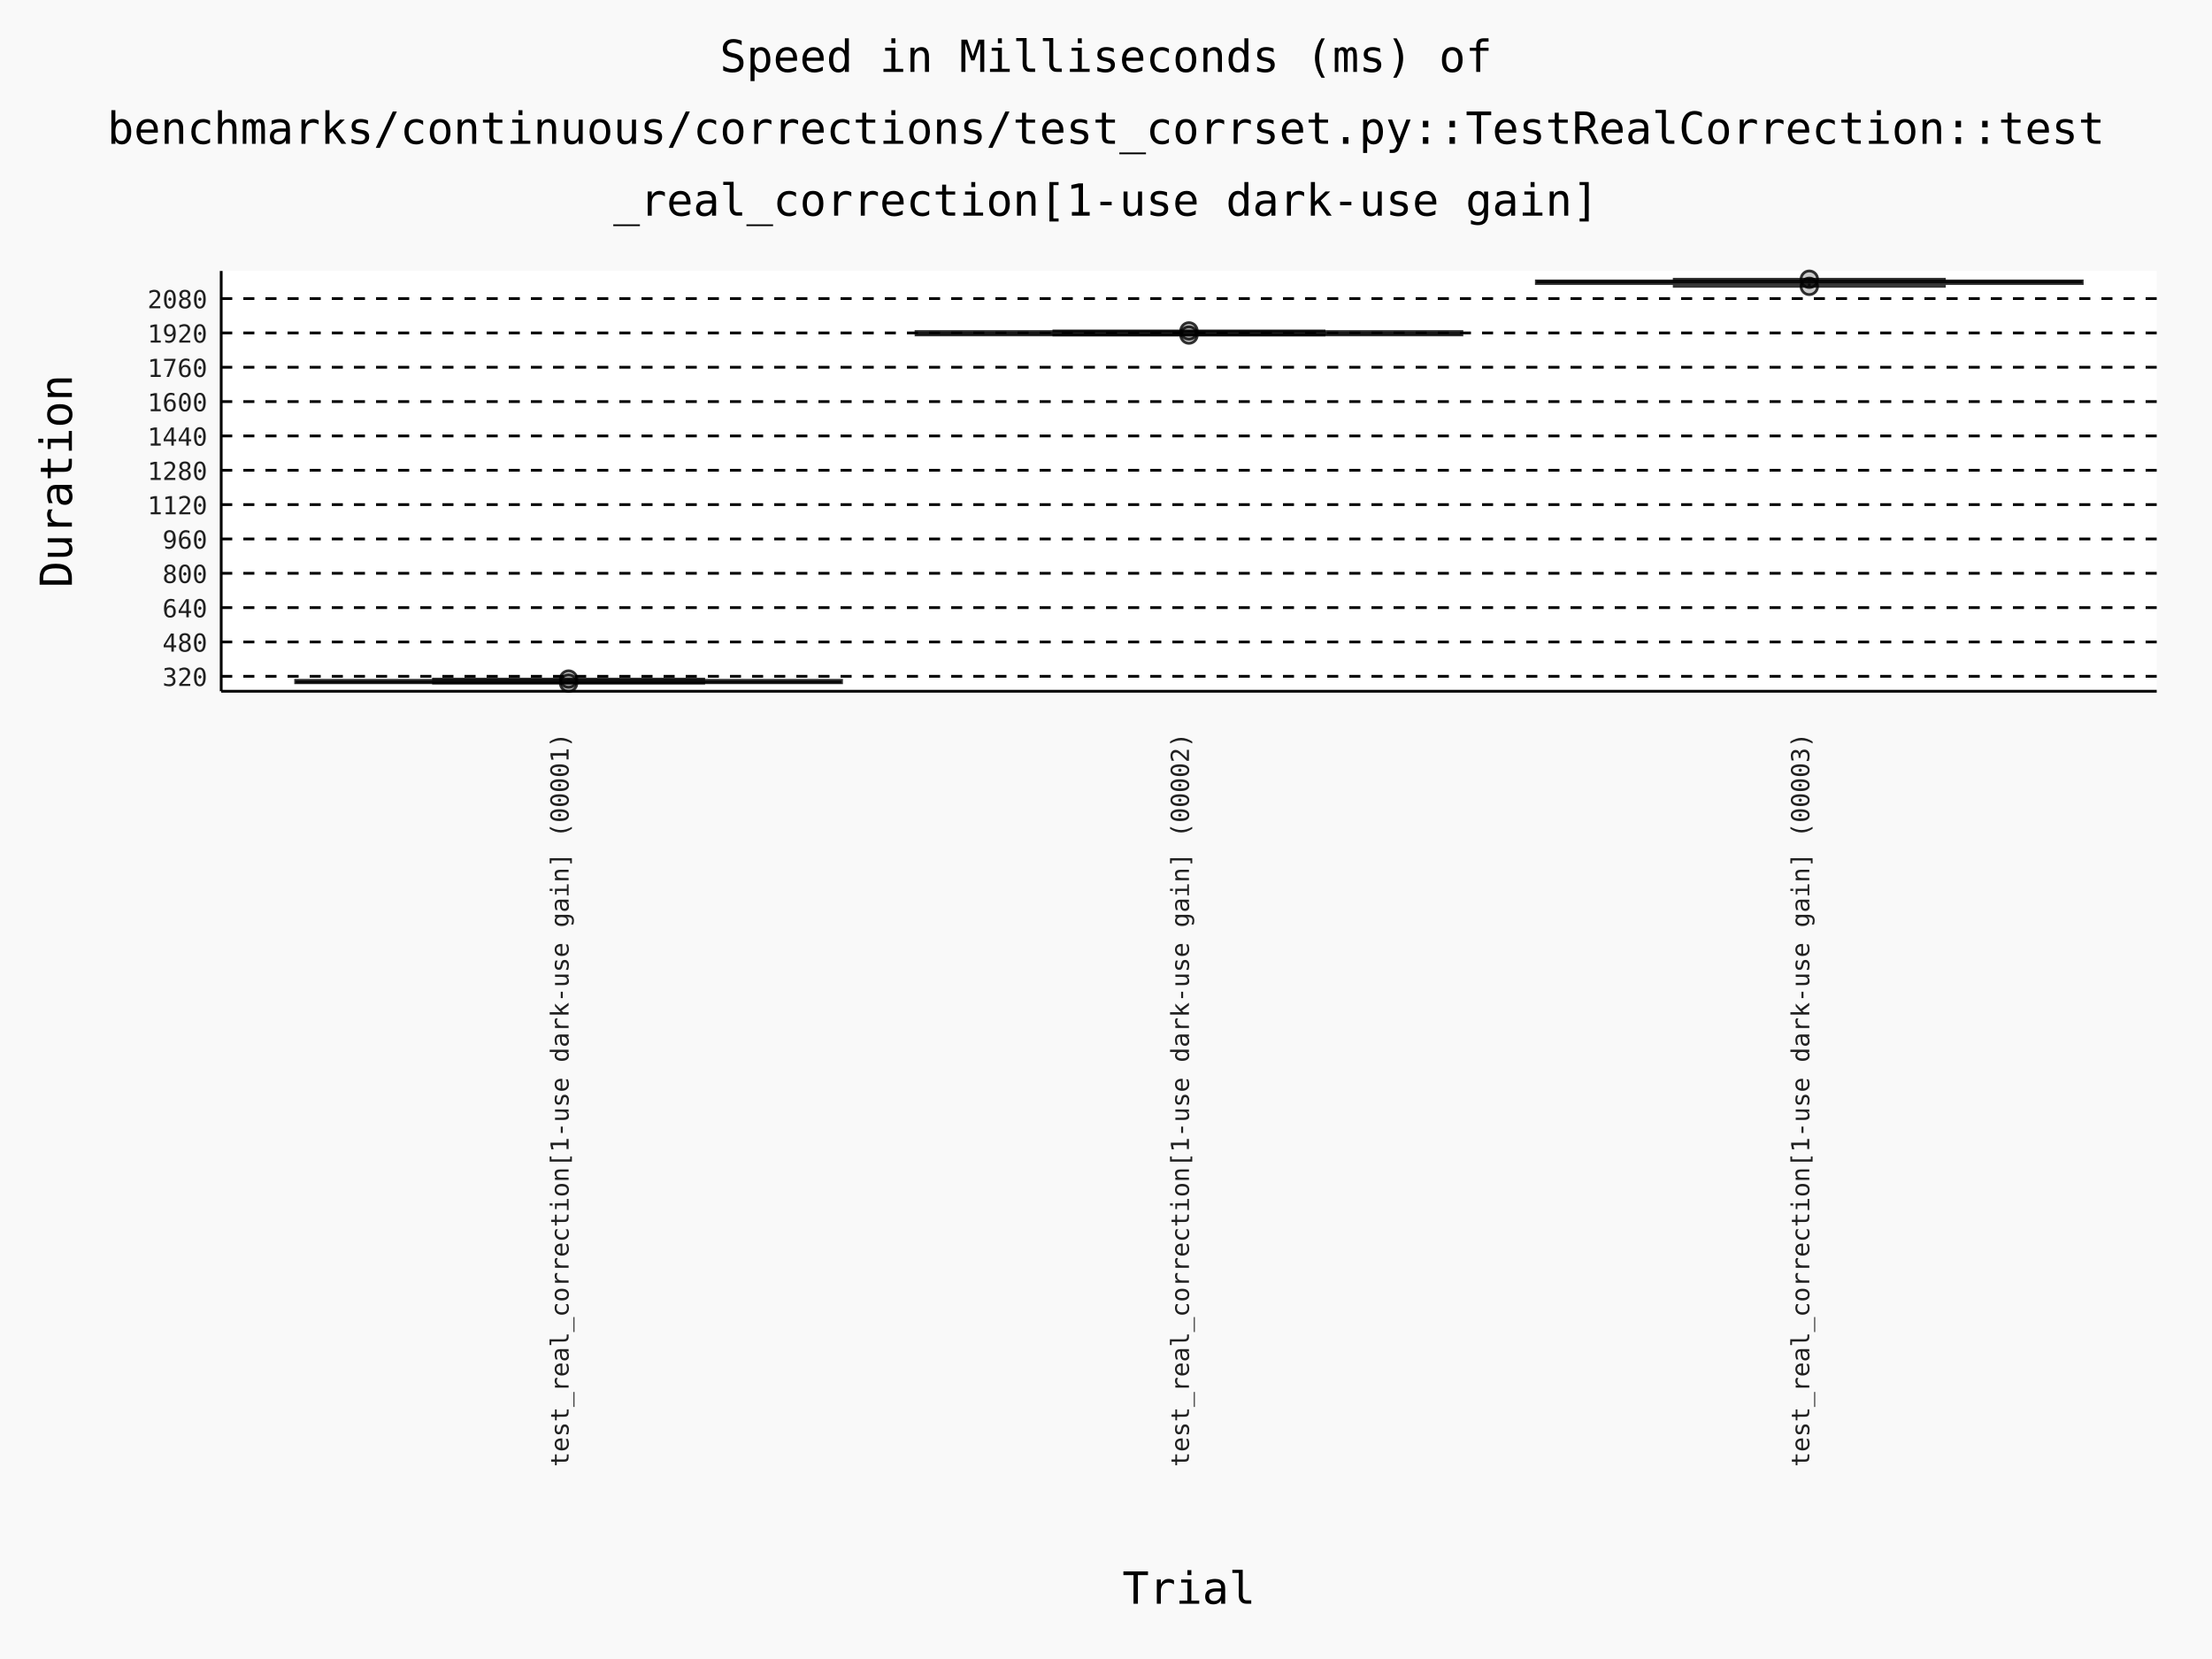
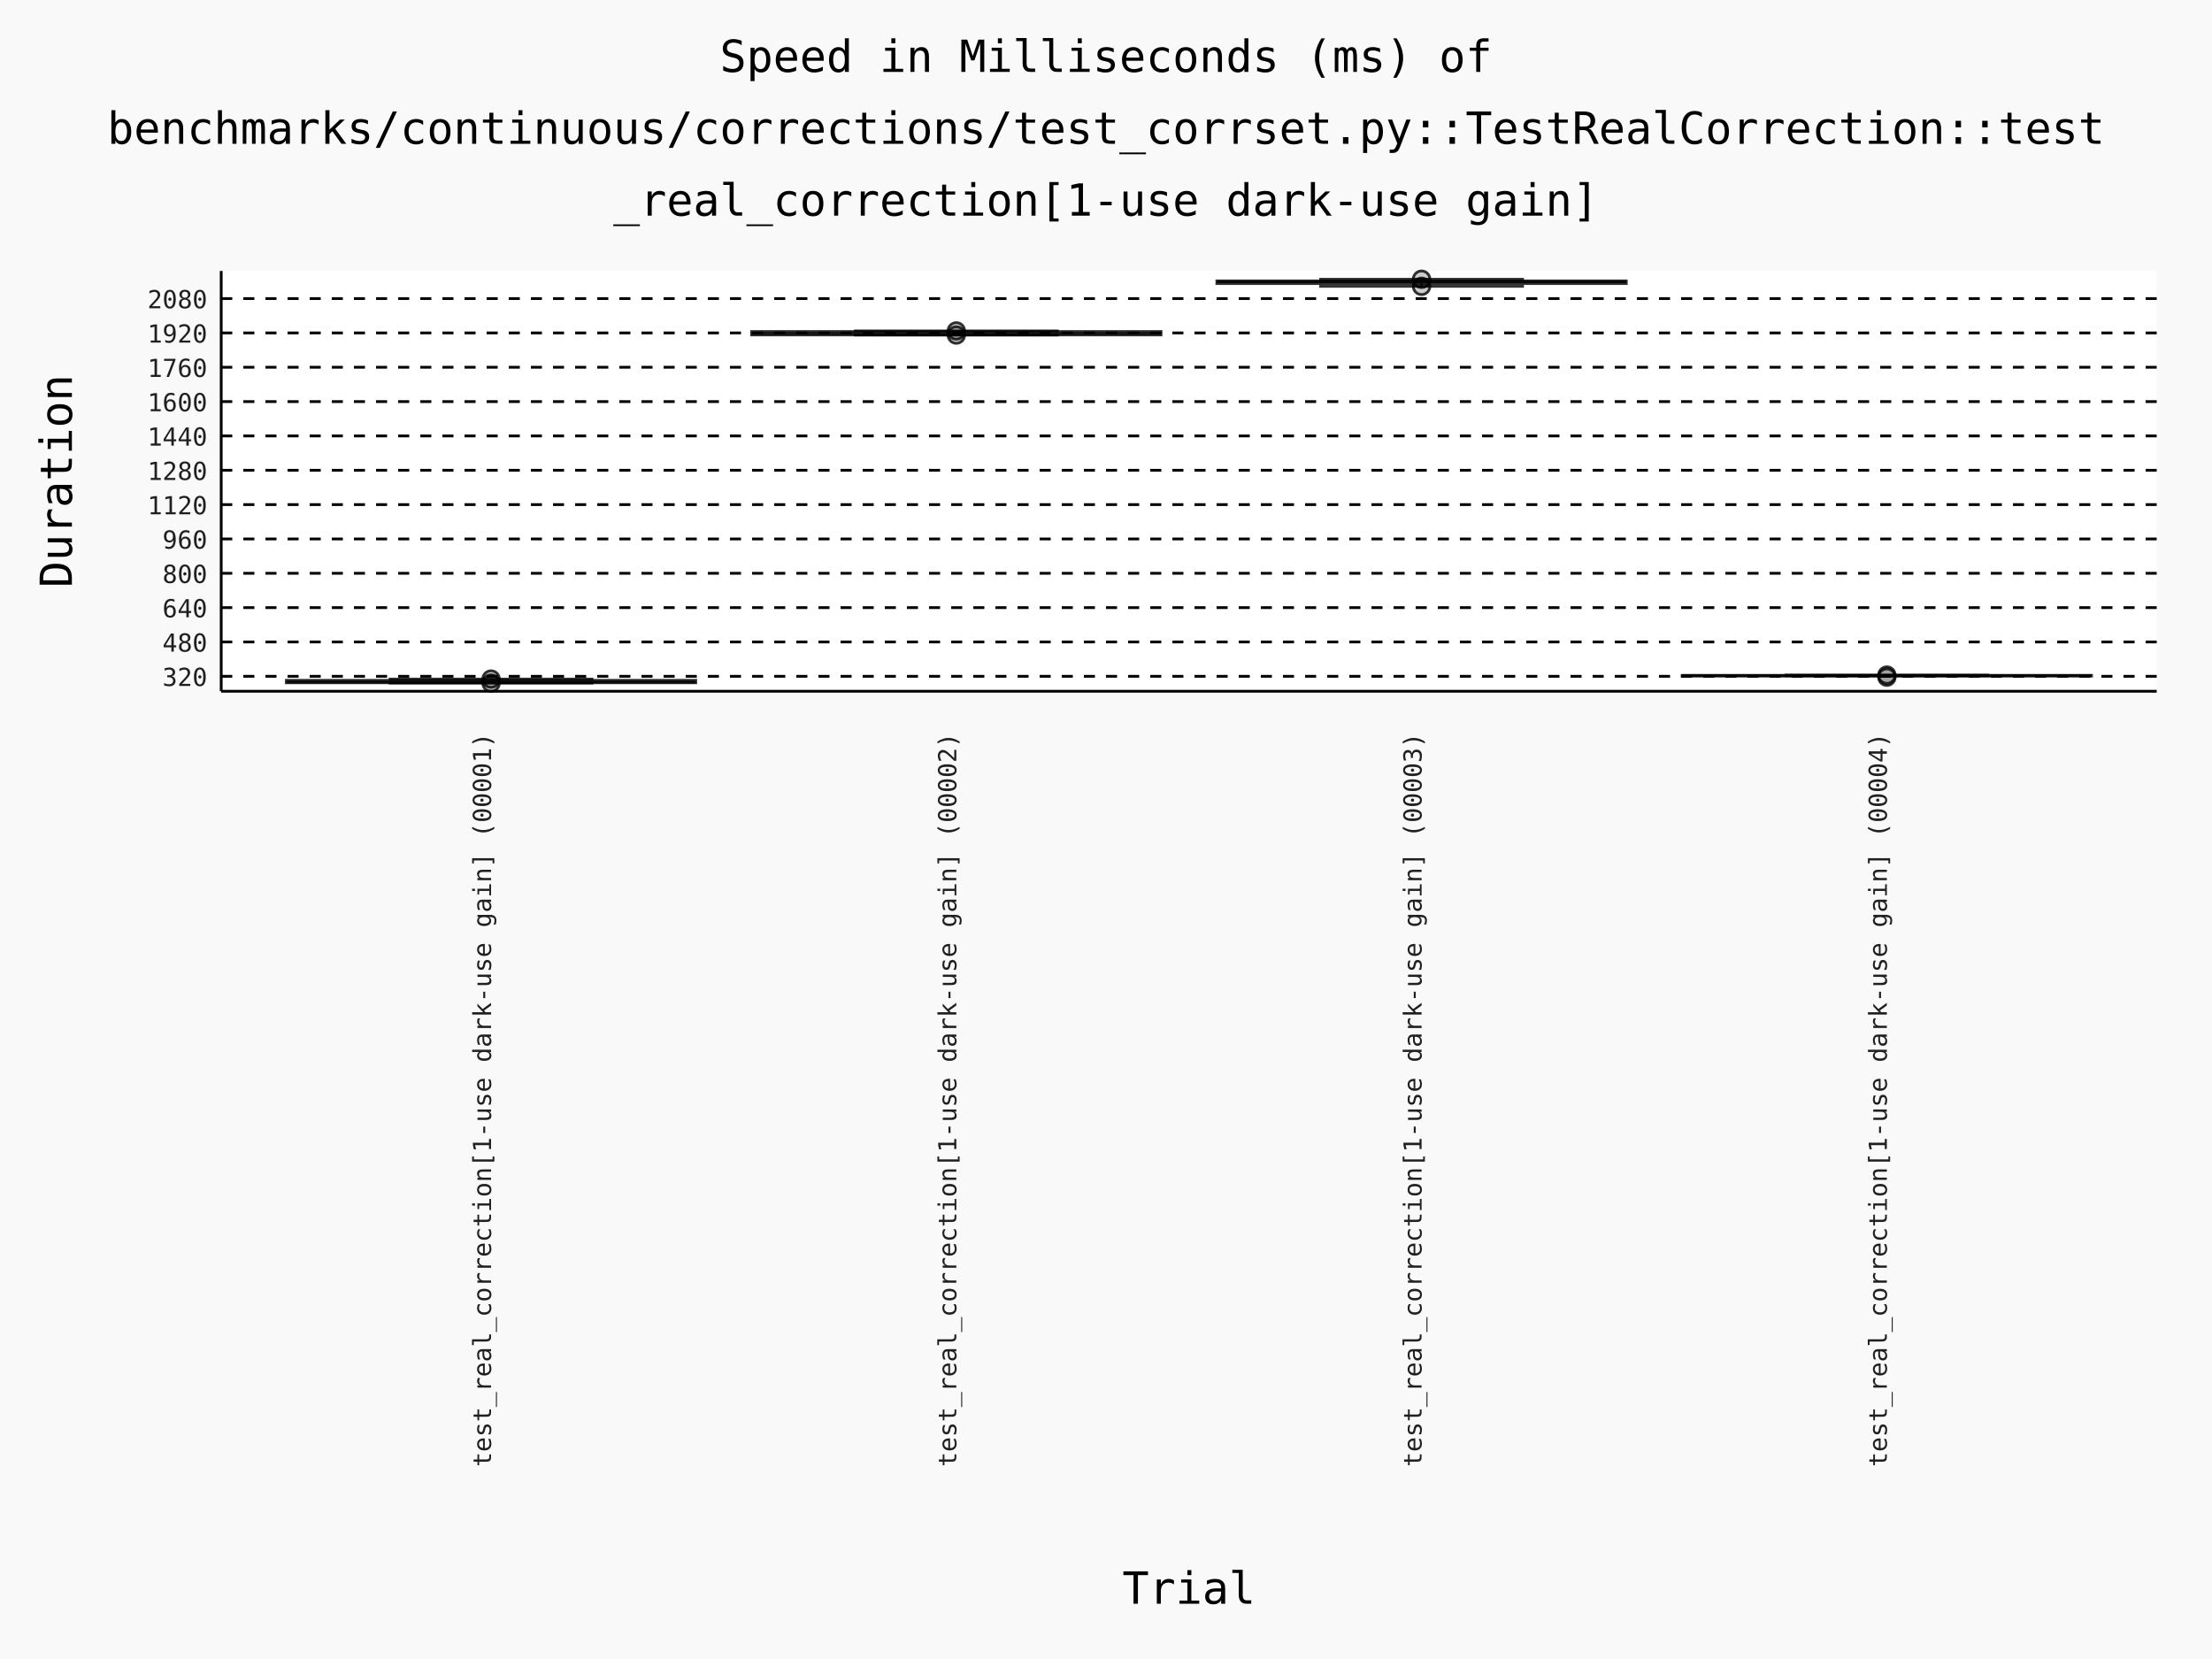
- <svg xmlns="http://www.w3.org/2000/svg" id="chart-7063155e-7fcf-47be-9c37-c4a7ea9cb199" class="pygal-chart" viewBox="0 0 800 600">
+ <svg xmlns="http://www.w3.org/2000/svg" id="chart-2f315822-6d40-4f45-908b-05bdc4a05f32" class="pygal-chart" viewBox="0 0 800 600">
  <defs>
-     <style type="text/css">#chart-7063155e-7fcf-47be-9c37-c4a7ea9cb199{-webkit-user-select:none;-webkit-font-smoothing:antialiased;font-family:Consolas,"Deja Vu Sans Mono","Bitstream Vera Sans Mono","Courier New",monospace}#chart-7063155e-7fcf-47be-9c37-c4a7ea9cb199 .title{font-family:Consolas,"Deja Vu Sans Mono","Bitstream Vera Sans Mono","Courier New",monospace;font-size:16px}#chart-7063155e-7fcf-47be-9c37-c4a7ea9cb199 .legends .legend text{font-family:Consolas,"Deja Vu Sans Mono","Bitstream Vera Sans Mono","Courier New",monospace;font-size:14px}#chart-7063155e-7fcf-47be-9c37-c4a7ea9cb199 .axis text{font-family:Consolas,"Deja Vu Sans Mono","Bitstream Vera Sans Mono","Courier New",monospace;font-size:10px}#chart-7063155e-7fcf-47be-9c37-c4a7ea9cb199 .axis text.major{font-family:Consolas,"Deja Vu Sans Mono","Bitstream Vera Sans Mono","Courier New",monospace;font-size:10px}#chart-7063155e-7fcf-47be-9c37-c4a7ea9cb199 .text-overlay text.value{font-family:Consolas,"Deja Vu Sans Mono","Bitstream Vera Sans Mono","Courier New",monospace;font-size:16px}#chart-7063155e-7fcf-47be-9c37-c4a7ea9cb199 .text-overlay text.label{font-family:Consolas,"Deja Vu Sans Mono","Bitstream Vera Sans Mono","Courier New",monospace;font-size:10px}#chart-7063155e-7fcf-47be-9c37-c4a7ea9cb199 .tooltip{font-family:Consolas,"Deja Vu Sans Mono","Bitstream Vera Sans Mono","Courier New",monospace;font-size:14px}#chart-7063155e-7fcf-47be-9c37-c4a7ea9cb199 text.no_data{font-family:Consolas,"Deja Vu Sans Mono","Bitstream Vera Sans Mono","Courier New",monospace;font-size:64px}
- #chart-7063155e-7fcf-47be-9c37-c4a7ea9cb199{background-color:rgba(249,249,249,1)}#chart-7063155e-7fcf-47be-9c37-c4a7ea9cb199 path,#chart-7063155e-7fcf-47be-9c37-c4a7ea9cb199 line,#chart-7063155e-7fcf-47be-9c37-c4a7ea9cb199 rect,#chart-7063155e-7fcf-47be-9c37-c4a7ea9cb199 circle{-webkit-transition:150ms;-moz-transition:150ms;transition:150ms}#chart-7063155e-7fcf-47be-9c37-c4a7ea9cb199 .graph &gt; .background{fill:rgba(249,249,249,1)}#chart-7063155e-7fcf-47be-9c37-c4a7ea9cb199 .plot &gt; .background{fill:rgba(255,255,255,1)}#chart-7063155e-7fcf-47be-9c37-c4a7ea9cb199 .graph{fill:rgba(0,0,0,.87)}#chart-7063155e-7fcf-47be-9c37-c4a7ea9cb199 text.no_data{fill:rgba(0,0,0,1)}#chart-7063155e-7fcf-47be-9c37-c4a7ea9cb199 .title{fill:rgba(0,0,0,1)}#chart-7063155e-7fcf-47be-9c37-c4a7ea9cb199 .legends .legend text{fill:rgba(0,0,0,.87)}#chart-7063155e-7fcf-47be-9c37-c4a7ea9cb199 .legends .legend:hover text{fill:rgba(0,0,0,1)}#chart-7063155e-7fcf-47be-9c37-c4a7ea9cb199 .axis .line{stroke:rgba(0,0,0,1)}#chart-7063155e-7fcf-47be-9c37-c4a7ea9cb199 .axis .guide.line{stroke:rgba(0,0,0,.54)}#chart-7063155e-7fcf-47be-9c37-c4a7ea9cb199 .axis .major.line{stroke:rgba(0,0,0,.87)}#chart-7063155e-7fcf-47be-9c37-c4a7ea9cb199 .axis text.major{fill:rgba(0,0,0,1)}#chart-7063155e-7fcf-47be-9c37-c4a7ea9cb199 .axis.y .guides:hover .guide.line,#chart-7063155e-7fcf-47be-9c37-c4a7ea9cb199 .line-graph .axis.x .guides:hover .guide.line,#chart-7063155e-7fcf-47be-9c37-c4a7ea9cb199 .stackedline-graph .axis.x .guides:hover .guide.line,#chart-7063155e-7fcf-47be-9c37-c4a7ea9cb199 .xy-graph .axis.x .guides:hover .guide.line{stroke:rgba(0,0,0,1)}#chart-7063155e-7fcf-47be-9c37-c4a7ea9cb199 .axis .guides:hover text{fill:rgba(0,0,0,1)}#chart-7063155e-7fcf-47be-9c37-c4a7ea9cb199 .reactive{fill-opacity:.7;stroke-opacity:.8;stroke-width:1}#chart-7063155e-7fcf-47be-9c37-c4a7ea9cb199 .ci{stroke:rgba(0,0,0,.87)}#chart-7063155e-7fcf-47be-9c37-c4a7ea9cb199 .reactive.active,#chart-7063155e-7fcf-47be-9c37-c4a7ea9cb199 .active .reactive{fill-opacity:.8;stroke-opacity:.9;stroke-width:4}#chart-7063155e-7fcf-47be-9c37-c4a7ea9cb199 .ci .reactive.active{stroke-width:1.5}#chart-7063155e-7fcf-47be-9c37-c4a7ea9cb199 .series text{fill:rgba(0,0,0,1)}#chart-7063155e-7fcf-47be-9c37-c4a7ea9cb199 .tooltip rect{fill:rgba(255,255,255,1);stroke:rgba(0,0,0,1);-webkit-transition:opacity 150ms;-moz-transition:opacity 150ms;transition:opacity 150ms}#chart-7063155e-7fcf-47be-9c37-c4a7ea9cb199 .tooltip .label{fill:rgba(0,0,0,.87)}#chart-7063155e-7fcf-47be-9c37-c4a7ea9cb199 .tooltip .label{fill:rgba(0,0,0,.87)}#chart-7063155e-7fcf-47be-9c37-c4a7ea9cb199 .tooltip .legend{font-size:.8em;fill:rgba(0,0,0,.54)}#chart-7063155e-7fcf-47be-9c37-c4a7ea9cb199 .tooltip .x_label{font-size:.6em;fill:rgba(0,0,0,1)}#chart-7063155e-7fcf-47be-9c37-c4a7ea9cb199 .tooltip .xlink{font-size:.5em;text-decoration:underline}#chart-7063155e-7fcf-47be-9c37-c4a7ea9cb199 .tooltip .value{font-size:1.5em}#chart-7063155e-7fcf-47be-9c37-c4a7ea9cb199 .bound{font-size:.5em}#chart-7063155e-7fcf-47be-9c37-c4a7ea9cb199 .max-value{font-size:.75em;fill:rgba(0,0,0,.54)}#chart-7063155e-7fcf-47be-9c37-c4a7ea9cb199 .map-element{fill:rgba(255,255,255,1);stroke:rgba(0,0,0,.54) !important}#chart-7063155e-7fcf-47be-9c37-c4a7ea9cb199 .map-element .reactive{fill-opacity:inherit;stroke-opacity:inherit}#chart-7063155e-7fcf-47be-9c37-c4a7ea9cb199 .color-0,#chart-7063155e-7fcf-47be-9c37-c4a7ea9cb199 .color-0 a:visited{stroke:#000000;fill:#000000}#chart-7063155e-7fcf-47be-9c37-c4a7ea9cb199 .color-1,#chart-7063155e-7fcf-47be-9c37-c4a7ea9cb199 .color-1 a:visited{stroke:#000000;fill:#000000}#chart-7063155e-7fcf-47be-9c37-c4a7ea9cb199 .color-2,#chart-7063155e-7fcf-47be-9c37-c4a7ea9cb199 .color-2 a:visited{stroke:#000000;fill:#000000}#chart-7063155e-7fcf-47be-9c37-c4a7ea9cb199 .text-overlay .color-0 text{fill:white}#chart-7063155e-7fcf-47be-9c37-c4a7ea9cb199 .text-overlay .color-1 text{fill:white}#chart-7063155e-7fcf-47be-9c37-c4a7ea9cb199 .text-overlay .color-2 text{fill:white}
- #chart-7063155e-7fcf-47be-9c37-c4a7ea9cb199 text.no_data{text-anchor:middle}#chart-7063155e-7fcf-47be-9c37-c4a7ea9cb199 .guide.line{fill:none}#chart-7063155e-7fcf-47be-9c37-c4a7ea9cb199 .centered{text-anchor:middle}#chart-7063155e-7fcf-47be-9c37-c4a7ea9cb199 .title{text-anchor:middle}#chart-7063155e-7fcf-47be-9c37-c4a7ea9cb199 .legends .legend text{fill-opacity:1}#chart-7063155e-7fcf-47be-9c37-c4a7ea9cb199 .axis.x text{text-anchor:middle}#chart-7063155e-7fcf-47be-9c37-c4a7ea9cb199 .axis.x:not(.web) text[transform]{text-anchor:start}#chart-7063155e-7fcf-47be-9c37-c4a7ea9cb199 .axis.x:not(.web) text[transform].backwards{text-anchor:end}#chart-7063155e-7fcf-47be-9c37-c4a7ea9cb199 .axis.y text{text-anchor:end}#chart-7063155e-7fcf-47be-9c37-c4a7ea9cb199 .axis.y text[transform].backwards{text-anchor:start}#chart-7063155e-7fcf-47be-9c37-c4a7ea9cb199 .axis.y2 text{text-anchor:start}#chart-7063155e-7fcf-47be-9c37-c4a7ea9cb199 .axis.y2 text[transform].backwards{text-anchor:end}#chart-7063155e-7fcf-47be-9c37-c4a7ea9cb199 .axis .guide.line{stroke-dasharray:4,4;stroke:black}#chart-7063155e-7fcf-47be-9c37-c4a7ea9cb199 .axis .major.guide.line{stroke-dasharray:6,6;stroke:black}#chart-7063155e-7fcf-47be-9c37-c4a7ea9cb199 .horizontal .axis.y .guide.line,#chart-7063155e-7fcf-47be-9c37-c4a7ea9cb199 .horizontal .axis.y2 .guide.line,#chart-7063155e-7fcf-47be-9c37-c4a7ea9cb199 .vertical .axis.x .guide.line{opacity:0}#chart-7063155e-7fcf-47be-9c37-c4a7ea9cb199 .horizontal .axis.always_show .guide.line,#chart-7063155e-7fcf-47be-9c37-c4a7ea9cb199 .vertical .axis.always_show .guide.line{opacity:1 !important}#chart-7063155e-7fcf-47be-9c37-c4a7ea9cb199 .axis.y .guides:hover .guide.line,#chart-7063155e-7fcf-47be-9c37-c4a7ea9cb199 .axis.y2 .guides:hover .guide.line,#chart-7063155e-7fcf-47be-9c37-c4a7ea9cb199 .axis.x .guides:hover .guide.line{opacity:1}#chart-7063155e-7fcf-47be-9c37-c4a7ea9cb199 .axis .guides:hover text{opacity:1}#chart-7063155e-7fcf-47be-9c37-c4a7ea9cb199 .nofill{fill:none}#chart-7063155e-7fcf-47be-9c37-c4a7ea9cb199 .subtle-fill{fill-opacity:.2}#chart-7063155e-7fcf-47be-9c37-c4a7ea9cb199 .dot{stroke-width:1px;fill-opacity:1;stroke-opacity:1}#chart-7063155e-7fcf-47be-9c37-c4a7ea9cb199 .dot.active{stroke-width:5px}#chart-7063155e-7fcf-47be-9c37-c4a7ea9cb199 .dot.negative{fill:transparent}#chart-7063155e-7fcf-47be-9c37-c4a7ea9cb199 text,#chart-7063155e-7fcf-47be-9c37-c4a7ea9cb199 tspan{stroke:none !important}#chart-7063155e-7fcf-47be-9c37-c4a7ea9cb199 .series text.active{opacity:1}#chart-7063155e-7fcf-47be-9c37-c4a7ea9cb199 .tooltip rect{fill-opacity:.95;stroke-width:.5}#chart-7063155e-7fcf-47be-9c37-c4a7ea9cb199 .tooltip text{fill-opacity:1}#chart-7063155e-7fcf-47be-9c37-c4a7ea9cb199 .showable{visibility:hidden}#chart-7063155e-7fcf-47be-9c37-c4a7ea9cb199 .showable.shown{visibility:visible}#chart-7063155e-7fcf-47be-9c37-c4a7ea9cb199 .gauge-background{fill:rgba(229,229,229,1);stroke:none}#chart-7063155e-7fcf-47be-9c37-c4a7ea9cb199 .bg-lines{stroke:rgba(249,249,249,1);stroke-width:2px}
+     <style type="text/css">#chart-2f315822-6d40-4f45-908b-05bdc4a05f32{-webkit-user-select:none;-webkit-font-smoothing:antialiased;font-family:Consolas,"Deja Vu Sans Mono","Bitstream Vera Sans Mono","Courier New",monospace}#chart-2f315822-6d40-4f45-908b-05bdc4a05f32 .title{font-family:Consolas,"Deja Vu Sans Mono","Bitstream Vera Sans Mono","Courier New",monospace;font-size:16px}#chart-2f315822-6d40-4f45-908b-05bdc4a05f32 .legends .legend text{font-family:Consolas,"Deja Vu Sans Mono","Bitstream Vera Sans Mono","Courier New",monospace;font-size:14px}#chart-2f315822-6d40-4f45-908b-05bdc4a05f32 .axis text{font-family:Consolas,"Deja Vu Sans Mono","Bitstream Vera Sans Mono","Courier New",monospace;font-size:10px}#chart-2f315822-6d40-4f45-908b-05bdc4a05f32 .axis text.major{font-family:Consolas,"Deja Vu Sans Mono","Bitstream Vera Sans Mono","Courier New",monospace;font-size:10px}#chart-2f315822-6d40-4f45-908b-05bdc4a05f32 .text-overlay text.value{font-family:Consolas,"Deja Vu Sans Mono","Bitstream Vera Sans Mono","Courier New",monospace;font-size:16px}#chart-2f315822-6d40-4f45-908b-05bdc4a05f32 .text-overlay text.label{font-family:Consolas,"Deja Vu Sans Mono","Bitstream Vera Sans Mono","Courier New",monospace;font-size:10px}#chart-2f315822-6d40-4f45-908b-05bdc4a05f32 .tooltip{font-family:Consolas,"Deja Vu Sans Mono","Bitstream Vera Sans Mono","Courier New",monospace;font-size:14px}#chart-2f315822-6d40-4f45-908b-05bdc4a05f32 text.no_data{font-family:Consolas,"Deja Vu Sans Mono","Bitstream Vera Sans Mono","Courier New",monospace;font-size:64px}
+ #chart-2f315822-6d40-4f45-908b-05bdc4a05f32{background-color:rgba(249,249,249,1)}#chart-2f315822-6d40-4f45-908b-05bdc4a05f32 path,#chart-2f315822-6d40-4f45-908b-05bdc4a05f32 line,#chart-2f315822-6d40-4f45-908b-05bdc4a05f32 rect,#chart-2f315822-6d40-4f45-908b-05bdc4a05f32 circle{-webkit-transition:150ms;-moz-transition:150ms;transition:150ms}#chart-2f315822-6d40-4f45-908b-05bdc4a05f32 .graph &gt; .background{fill:rgba(249,249,249,1)}#chart-2f315822-6d40-4f45-908b-05bdc4a05f32 .plot &gt; .background{fill:rgba(255,255,255,1)}#chart-2f315822-6d40-4f45-908b-05bdc4a05f32 .graph{fill:rgba(0,0,0,.87)}#chart-2f315822-6d40-4f45-908b-05bdc4a05f32 text.no_data{fill:rgba(0,0,0,1)}#chart-2f315822-6d40-4f45-908b-05bdc4a05f32 .title{fill:rgba(0,0,0,1)}#chart-2f315822-6d40-4f45-908b-05bdc4a05f32 .legends .legend text{fill:rgba(0,0,0,.87)}#chart-2f315822-6d40-4f45-908b-05bdc4a05f32 .legends .legend:hover text{fill:rgba(0,0,0,1)}#chart-2f315822-6d40-4f45-908b-05bdc4a05f32 .axis .line{stroke:rgba(0,0,0,1)}#chart-2f315822-6d40-4f45-908b-05bdc4a05f32 .axis .guide.line{stroke:rgba(0,0,0,.54)}#chart-2f315822-6d40-4f45-908b-05bdc4a05f32 .axis .major.line{stroke:rgba(0,0,0,.87)}#chart-2f315822-6d40-4f45-908b-05bdc4a05f32 .axis text.major{fill:rgba(0,0,0,1)}#chart-2f315822-6d40-4f45-908b-05bdc4a05f32 .axis.y .guides:hover .guide.line,#chart-2f315822-6d40-4f45-908b-05bdc4a05f32 .line-graph .axis.x .guides:hover .guide.line,#chart-2f315822-6d40-4f45-908b-05bdc4a05f32 .stackedline-graph .axis.x .guides:hover .guide.line,#chart-2f315822-6d40-4f45-908b-05bdc4a05f32 .xy-graph .axis.x .guides:hover .guide.line{stroke:rgba(0,0,0,1)}#chart-2f315822-6d40-4f45-908b-05bdc4a05f32 .axis .guides:hover text{fill:rgba(0,0,0,1)}#chart-2f315822-6d40-4f45-908b-05bdc4a05f32 .reactive{fill-opacity:.7;stroke-opacity:.8;stroke-width:1}#chart-2f315822-6d40-4f45-908b-05bdc4a05f32 .ci{stroke:rgba(0,0,0,.87)}#chart-2f315822-6d40-4f45-908b-05bdc4a05f32 .reactive.active,#chart-2f315822-6d40-4f45-908b-05bdc4a05f32 .active .reactive{fill-opacity:.8;stroke-opacity:.9;stroke-width:4}#chart-2f315822-6d40-4f45-908b-05bdc4a05f32 .ci .reactive.active{stroke-width:1.5}#chart-2f315822-6d40-4f45-908b-05bdc4a05f32 .series text{fill:rgba(0,0,0,1)}#chart-2f315822-6d40-4f45-908b-05bdc4a05f32 .tooltip rect{fill:rgba(255,255,255,1);stroke:rgba(0,0,0,1);-webkit-transition:opacity 150ms;-moz-transition:opacity 150ms;transition:opacity 150ms}#chart-2f315822-6d40-4f45-908b-05bdc4a05f32 .tooltip .label{fill:rgba(0,0,0,.87)}#chart-2f315822-6d40-4f45-908b-05bdc4a05f32 .tooltip .label{fill:rgba(0,0,0,.87)}#chart-2f315822-6d40-4f45-908b-05bdc4a05f32 .tooltip .legend{font-size:.8em;fill:rgba(0,0,0,.54)}#chart-2f315822-6d40-4f45-908b-05bdc4a05f32 .tooltip .x_label{font-size:.6em;fill:rgba(0,0,0,1)}#chart-2f315822-6d40-4f45-908b-05bdc4a05f32 .tooltip .xlink{font-size:.5em;text-decoration:underline}#chart-2f315822-6d40-4f45-908b-05bdc4a05f32 .tooltip .value{font-size:1.5em}#chart-2f315822-6d40-4f45-908b-05bdc4a05f32 .bound{font-size:.5em}#chart-2f315822-6d40-4f45-908b-05bdc4a05f32 .max-value{font-size:.75em;fill:rgba(0,0,0,.54)}#chart-2f315822-6d40-4f45-908b-05bdc4a05f32 .map-element{fill:rgba(255,255,255,1);stroke:rgba(0,0,0,.54) !important}#chart-2f315822-6d40-4f45-908b-05bdc4a05f32 .map-element .reactive{fill-opacity:inherit;stroke-opacity:inherit}#chart-2f315822-6d40-4f45-908b-05bdc4a05f32 .color-0,#chart-2f315822-6d40-4f45-908b-05bdc4a05f32 .color-0 a:visited{stroke:#000000;fill:#000000}#chart-2f315822-6d40-4f45-908b-05bdc4a05f32 .color-1,#chart-2f315822-6d40-4f45-908b-05bdc4a05f32 .color-1 a:visited{stroke:#000000;fill:#000000}#chart-2f315822-6d40-4f45-908b-05bdc4a05f32 .color-2,#chart-2f315822-6d40-4f45-908b-05bdc4a05f32 .color-2 a:visited{stroke:#000000;fill:#000000}#chart-2f315822-6d40-4f45-908b-05bdc4a05f32 .color-3,#chart-2f315822-6d40-4f45-908b-05bdc4a05f32 .color-3 a:visited{stroke:#000000;fill:#000000}#chart-2f315822-6d40-4f45-908b-05bdc4a05f32 .text-overlay .color-0 text{fill:white}#chart-2f315822-6d40-4f45-908b-05bdc4a05f32 .text-overlay .color-1 text{fill:white}#chart-2f315822-6d40-4f45-908b-05bdc4a05f32 .text-overlay .color-2 text{fill:white}#chart-2f315822-6d40-4f45-908b-05bdc4a05f32 .text-overlay .color-3 text{fill:white}
+ #chart-2f315822-6d40-4f45-908b-05bdc4a05f32 text.no_data{text-anchor:middle}#chart-2f315822-6d40-4f45-908b-05bdc4a05f32 .guide.line{fill:none}#chart-2f315822-6d40-4f45-908b-05bdc4a05f32 .centered{text-anchor:middle}#chart-2f315822-6d40-4f45-908b-05bdc4a05f32 .title{text-anchor:middle}#chart-2f315822-6d40-4f45-908b-05bdc4a05f32 .legends .legend text{fill-opacity:1}#chart-2f315822-6d40-4f45-908b-05bdc4a05f32 .axis.x text{text-anchor:middle}#chart-2f315822-6d40-4f45-908b-05bdc4a05f32 .axis.x:not(.web) text[transform]{text-anchor:start}#chart-2f315822-6d40-4f45-908b-05bdc4a05f32 .axis.x:not(.web) text[transform].backwards{text-anchor:end}#chart-2f315822-6d40-4f45-908b-05bdc4a05f32 .axis.y text{text-anchor:end}#chart-2f315822-6d40-4f45-908b-05bdc4a05f32 .axis.y text[transform].backwards{text-anchor:start}#chart-2f315822-6d40-4f45-908b-05bdc4a05f32 .axis.y2 text{text-anchor:start}#chart-2f315822-6d40-4f45-908b-05bdc4a05f32 .axis.y2 text[transform].backwards{text-anchor:end}#chart-2f315822-6d40-4f45-908b-05bdc4a05f32 .axis .guide.line{stroke-dasharray:4,4;stroke:black}#chart-2f315822-6d40-4f45-908b-05bdc4a05f32 .axis .major.guide.line{stroke-dasharray:6,6;stroke:black}#chart-2f315822-6d40-4f45-908b-05bdc4a05f32 .horizontal .axis.y .guide.line,#chart-2f315822-6d40-4f45-908b-05bdc4a05f32 .horizontal .axis.y2 .guide.line,#chart-2f315822-6d40-4f45-908b-05bdc4a05f32 .vertical .axis.x .guide.line{opacity:0}#chart-2f315822-6d40-4f45-908b-05bdc4a05f32 .horizontal .axis.always_show .guide.line,#chart-2f315822-6d40-4f45-908b-05bdc4a05f32 .vertical .axis.always_show .guide.line{opacity:1 !important}#chart-2f315822-6d40-4f45-908b-05bdc4a05f32 .axis.y .guides:hover .guide.line,#chart-2f315822-6d40-4f45-908b-05bdc4a05f32 .axis.y2 .guides:hover .guide.line,#chart-2f315822-6d40-4f45-908b-05bdc4a05f32 .axis.x .guides:hover .guide.line{opacity:1}#chart-2f315822-6d40-4f45-908b-05bdc4a05f32 .axis .guides:hover text{opacity:1}#chart-2f315822-6d40-4f45-908b-05bdc4a05f32 .nofill{fill:none}#chart-2f315822-6d40-4f45-908b-05bdc4a05f32 .subtle-fill{fill-opacity:.2}#chart-2f315822-6d40-4f45-908b-05bdc4a05f32 .dot{stroke-width:1px;fill-opacity:1;stroke-opacity:1}#chart-2f315822-6d40-4f45-908b-05bdc4a05f32 .dot.active{stroke-width:5px}#chart-2f315822-6d40-4f45-908b-05bdc4a05f32 .dot.negative{fill:transparent}#chart-2f315822-6d40-4f45-908b-05bdc4a05f32 text,#chart-2f315822-6d40-4f45-908b-05bdc4a05f32 tspan{stroke:none !important}#chart-2f315822-6d40-4f45-908b-05bdc4a05f32 .series text.active{opacity:1}#chart-2f315822-6d40-4f45-908b-05bdc4a05f32 .tooltip rect{fill-opacity:.95;stroke-width:.5}#chart-2f315822-6d40-4f45-908b-05bdc4a05f32 .tooltip text{fill-opacity:1}#chart-2f315822-6d40-4f45-908b-05bdc4a05f32 .showable{visibility:hidden}#chart-2f315822-6d40-4f45-908b-05bdc4a05f32 .showable.shown{visibility:visible}#chart-2f315822-6d40-4f45-908b-05bdc4a05f32 .gauge-background{fill:rgba(229,229,229,1);stroke:none}#chart-2f315822-6d40-4f45-908b-05bdc4a05f32 .bg-lines{stroke:rgba(249,249,249,1);stroke-width:2px}
.tooltip .value{font-size:1em !important}.axis text{font-size:9px !important}</style>
  </defs>
  <g class="graph custombox-graph vertical">
    <rect x="0" y="0" width="800" height="600" class="background" />
    <g transform="translate(80, 98)" class="plot">
      <rect x="0" y="0" width="700.0" height="152.0" class="background" />
      <g class="axis y always_show">
        <path d="M0 152 h700" class="line" />
        <g class="guides">
          <path d="M0 146.593 h700" class="guide line" />
          <text x="-5" y="150.093" class="">320</text>
        </g>
        <g class="guides">
          <path d="M0 134.174 h700" class="guide line" />
          <text x="-5" y="137.674" class="">480</text>
        </g>
        <g class="guides">
          <path d="M0 121.756 h700" class="guide line" />
          <text x="-5" y="125.256" class="">640</text>
        </g>
        <g class="guides">
          <path d="M0 109.337 h700" class="guide line" />
          <text x="-5" y="112.837" class="">800</text>
        </g>
        <g class="guides">
          <path d="M0 96.918 h700" class="guide line" />
          <text x="-5" y="100.418" class="">960</text>
        </g>
        <g class="guides">
          <path d="M0 84.499 h700" class="guide line" />
          <text x="-5" y="87.999" class="">1120</text>
        </g>
        <g class="guides">
          <path d="M0 72.08 h700" class="guide line" />
          <text x="-5" y="75.58" class="">1280</text>
        </g>
        <g class="guides">
          <path d="M0 59.662 h700" class="guide line" />
          <text x="-5" y="63.162" class="">1440</text>
        </g>
        <g class="guides">
          <path d="M0 47.243 h700" class="guide line" />
          <text x="-5" y="50.743" class="">1600</text>
        </g>
        <g class="guides">
          <path d="M0 34.824 h700" class="guide line" />
          <text x="-5" y="38.324" class="">1760</text>
        </g>
        <g class="guides">
          <path d="M0 22.405 h700" class="guide line" />
          <text x="-5" y="25.905" class="">1920</text>
        </g>
        <g class="guides">
          <path d="M0 9.986 h700" class="guide line" />
          <text x="-5" y="13.486" class="">2080</text>
        </g>
      </g>
      <g class="axis x">
        <path d="M0 0 v152" class="line" />
        <g class="guides">
-           <path d="M125.641 0 v152" class="guide line" />
-           <text x="125.641" y="167.0" class="backwards" transform="rotate(270 125.641 167)">test_real_correction[1-use dark-use gain] (00001)</text>
+           <path d="M97.596 0 v152" class="guide line" />
+           <text x="97.596" y="167.0" class="backwards" transform="rotate(270 97.59615 167)">test_real_correction[1-use dark-use gain] (00001)</text>
        </g>
        <g class="guides">
-           <path d="M350 0 v152" class="guide line" />
-           <text x="350.0" y="167.0" class="backwards" transform="rotate(270 350 167)">test_real_correction[1-use dark-use gain] (00002)</text>
+           <path d="M265.865 0 v152" class="guide line" />
+           <text x="265.865" y="167.0" class="backwards" transform="rotate(270 265.8654 167)">test_real_correction[1-use dark-use gain] (00002)</text>
        </g>
        <g class="guides">
-           <path d="M574.359 0 v152" class="guide line" />
-           <text x="574.359" y="167.0" class="backwards" transform="rotate(270 574.359 167)">test_real_correction[1-use dark-use gain] (00003)</text>
+           <path d="M434.135 0 v152" class="guide line" />
+           <text x="434.135" y="167.0" class="backwards" transform="rotate(270 434.1346 167)">test_real_correction[1-use dark-use gain] (00003)</text>
+         </g>
+         <g class="guides">
+           <path d="M602.404 0 v152" class="guide line" />
+           <text x="602.404" y="167.0" class="backwards" transform="rotate(270 602.4038 167)">test_real_correction[1-use dark-use gain] (00004)</text>
        </g>
      </g>
      <g class="series serie-0 color-0">
        <g class="boxes">
          <g class="box">
-             <path stroke-width="3" d="M76.282 149.062 L175 149.062" class="reactive tooltip-trigger" />
-             <path stroke-width="3" d="M26.923 148.653 L224.359 148.653" class="reactive tooltip-trigger" />
-             <path stroke-width="3" d="M76.282 147.595 L175 147.595" class="reactive tooltip-trigger" />
-             <path stroke-width="2" d="M125.641 149.062 L125.641 148.936" class="reactive tooltip-trigger" />
-             <path stroke-width="2" d="M125.641 147.595 L125.641 148.038" class="reactive tooltip-trigger" />
-             <rect x="26.923" y="148.038" height="0.897" width="197.436" class="subtle-fill reactive tooltip-trigger" />
-             <circle cx="125.641" cy="149.062" r="3" class="subtle-fill reactive tooltip-trigger" />
-             <circle cx="125.641" cy="147.595" r="3" class="subtle-fill reactive tooltip-trigger" />
+             <path stroke-width="3" d="M60.577 149.062 L134.615 149.062" class="reactive tooltip-trigger" />
+             <path stroke-width="3" d="M23.558 148.653 L171.635 148.653" class="reactive tooltip-trigger" />
+             <path stroke-width="3" d="M60.577 147.595 L134.615 147.595" class="reactive tooltip-trigger" />
+             <path stroke-width="2" d="M97.596 149.062 L97.596 148.936" class="reactive tooltip-trigger" />
+             <path stroke-width="2" d="M97.596 147.595 L97.596 148.038" class="reactive tooltip-trigger" />
+             <rect x="23.558" y="148.038" height="0.897" width="148.077" class="subtle-fill reactive tooltip-trigger" />
+             <circle cx="97.596" cy="149.062" r="3" class="subtle-fill reactive tooltip-trigger" />
+             <circle cx="97.596" cy="147.595" r="3" class="subtle-fill reactive tooltip-trigger" />
          </g>
        </g>
      </g>
      <g class="series serie-1 color-1">
        <g class="boxes">
          <g class="box">
-             <path stroke-width="3" d="M300.641 23.17 L399.359 23.17" class="reactive tooltip-trigger" />
-             <path stroke-width="3" d="M251.282 22.586 L448.718 22.586" class="reactive tooltip-trigger" />
-             <path stroke-width="3" d="M300.641 21.688 L399.359 21.688" class="reactive tooltip-trigger" />
-             <path stroke-width="2" d="M350 23.17 L350 23.139" class="reactive tooltip-trigger" />
-             <path stroke-width="2" d="M350 21.688 L350 21.899" class="reactive tooltip-trigger" />
-             <rect x="251.282" y="21.899" height="1.239" width="197.436" class="subtle-fill reactive tooltip-trigger" />
-             <circle cx="350.0" cy="23.17" r="3" class="subtle-fill reactive tooltip-trigger" />
-             <circle cx="350.0" cy="21.688" r="3" class="subtle-fill reactive tooltip-trigger" />
+             <path stroke-width="3" d="M228.846 23.17 L302.885 23.17" class="reactive tooltip-trigger" />
+             <path stroke-width="3" d="M191.827 22.586 L339.904 22.586" class="reactive tooltip-trigger" />
+             <path stroke-width="3" d="M228.846 21.688 L302.885 21.688" class="reactive tooltip-trigger" />
+             <path stroke-width="2" d="M265.865 23.17 L265.865 23.139" class="reactive tooltip-trigger" />
+             <path stroke-width="2" d="M265.865 21.688 L265.865 21.899" class="reactive tooltip-trigger" />
+             <rect x="191.827" y="21.899" height="1.239" width="148.077" class="subtle-fill reactive tooltip-trigger" />
+             <circle cx="265.865" cy="23.17" r="3" class="subtle-fill reactive tooltip-trigger" />
+             <circle cx="265.865" cy="21.688" r="3" class="subtle-fill reactive tooltip-trigger" />
          </g>
        </g>
      </g>
      <g class="series serie-2 color-2">
        <g class="boxes">
          <g class="box">
-             <path stroke-width="3" d="M525 5.55 L623.718 5.55" class="reactive tooltip-trigger" />
-             <path stroke-width="3" d="M475.641 3.902 L673.077 3.902" class="reactive tooltip-trigger" />
-             <path stroke-width="3" d="M525 2.992 L623.718 2.992" class="reactive tooltip-trigger" />
-             <path stroke-width="2" d="M574.359 5.55 L574.359 4.556" class="reactive tooltip-trigger" />
-             <path stroke-width="2" d="M574.359 2.992 L574.359 3.592" class="reactive tooltip-trigger" />
-             <rect x="475.641" y="3.592" height="0.964" width="197.436" class="subtle-fill reactive tooltip-trigger" />
-             <circle cx="574.359" cy="5.55" r="3" class="subtle-fill reactive tooltip-trigger" />
-             <circle cx="574.359" cy="2.992" r="3" class="subtle-fill reactive tooltip-trigger" />
+             <path stroke-width="3" d="M397.115 5.55 L471.154 5.55" class="reactive tooltip-trigger" />
+             <path stroke-width="3" d="M360.096 3.902 L508.173 3.902" class="reactive tooltip-trigger" />
+             <path stroke-width="3" d="M397.115 2.992 L471.154 2.992" class="reactive tooltip-trigger" />
+             <path stroke-width="2" d="M434.135 5.55 L434.135 4.556" class="reactive tooltip-trigger" />
+             <path stroke-width="2" d="M434.135 2.992 L434.135 3.592" class="reactive tooltip-trigger" />
+             <rect x="360.096" y="3.592" height="0.964" width="148.077" class="subtle-fill reactive tooltip-trigger" />
+             <circle cx="434.135" cy="5.55" r="3" class="subtle-fill reactive tooltip-trigger" />
+             <circle cx="434.135" cy="2.992" r="3" class="subtle-fill reactive tooltip-trigger" />
+           </g>
+         </g>
+       </g>
+       <g class="series serie-3 color-3">
+         <g class="boxes">
+           <g class="box">
+             <path stroke-width="3" d="M565.385 146.383 L639.423 146.383" class="reactive tooltip-trigger" />
+             <path stroke-width="3" d="M528.365 146.328 L676.442 146.328" class="reactive tooltip-trigger" />
+             <path stroke-width="3" d="M565.385 146.156 L639.423 146.156" class="reactive tooltip-trigger" />
+             <path stroke-width="2" d="M602.404 146.383 L602.404 146.513" class="reactive tooltip-trigger" />
+             <path stroke-width="2" d="M602.404 146.156 L602.404 146.263" class="reactive tooltip-trigger" />
+             <rect x="528.365" y="146.263" height="0.249" width="148.077" class="subtle-fill reactive tooltip-trigger" />
+             <circle cx="602.404" cy="146.901" r="3" class="subtle-fill reactive tooltip-trigger" />
+             <circle cx="602.404" cy="146.156" r="3" class="subtle-fill reactive tooltip-trigger" />
          </g>
        </g>
      </g>
    </g>
    <g class="titles">
      <text x="400.0" y="26" class="title plot_title">Speed in Milliseconds (ms) of</text>
      <text x="400.0" y="52" class="title plot_title">benchmarks/continuous/corrections/test_corrset.py::TestRealCorrection::test</text>
      <text x="400.0" y="78" class="title plot_title">_real_correction[1-use dark-use gain]</text>
      <text x="430.0" y="580.0" class="title">Trial</text>
      <text x="0" y="200.0" class="title" transform="rotate(-90 0 174)">Duration</text>
    </g>
    <g transform="translate(80, 98)" class="plot overlay">
      <g class="series serie-0 color-0" />
      <g class="series serie-1 color-1" />
      <g class="series serie-2 color-2" />
+       <g class="series serie-3 color-3" />
    </g>
    <g transform="translate(80, 98)" class="plot text-overlay">
      <g class="series serie-0 color-0" />
      <g class="series serie-1 color-1" />
      <g class="series serie-2 color-2" />
+       <g class="series serie-3 color-3" />
    </g>
    <g transform="translate(80, 98)" class="plot tooltip-overlay">
      <g transform="translate(0 0)" style="opacity: 0" class="tooltip">
        <rect rx="0" ry="0" width="0" height="0" class="tooltip-box" />
        <g class="text" />
      </g>
    </g>
  </g>
</svg>
